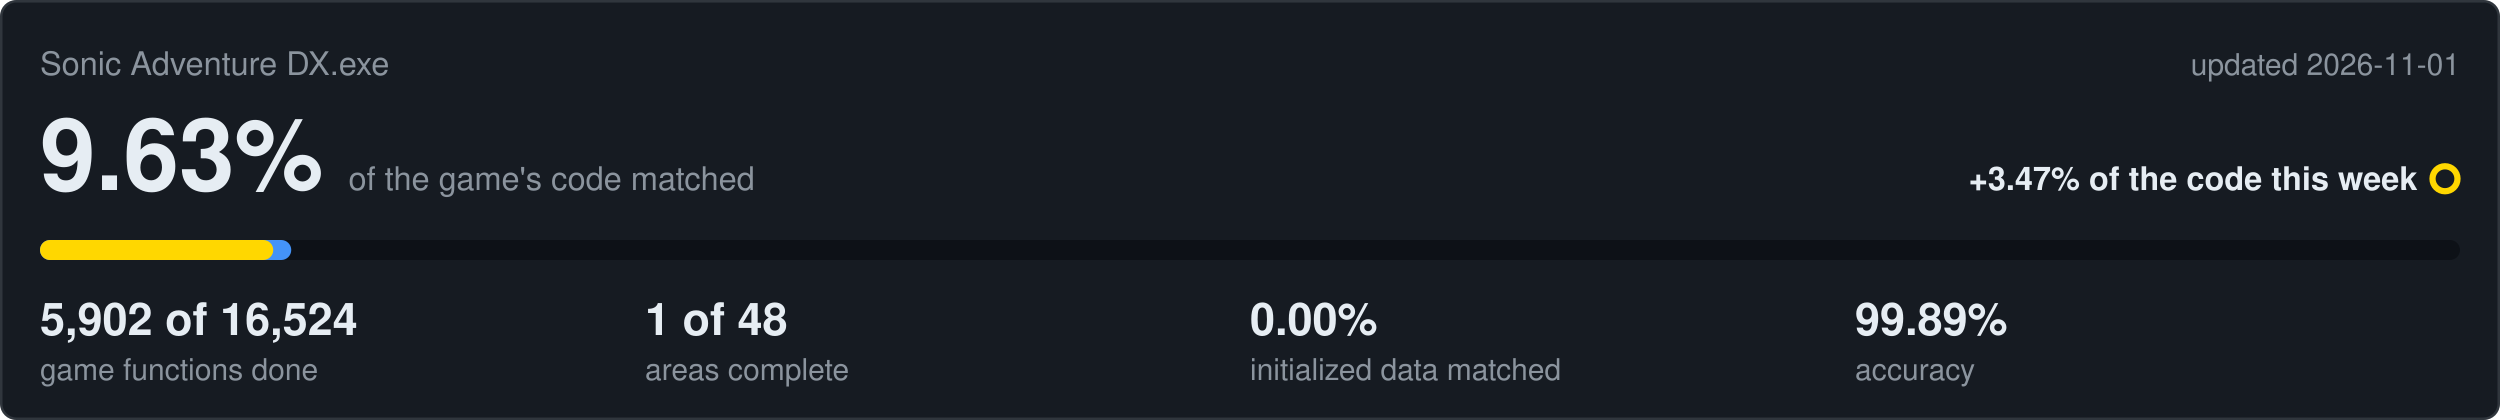
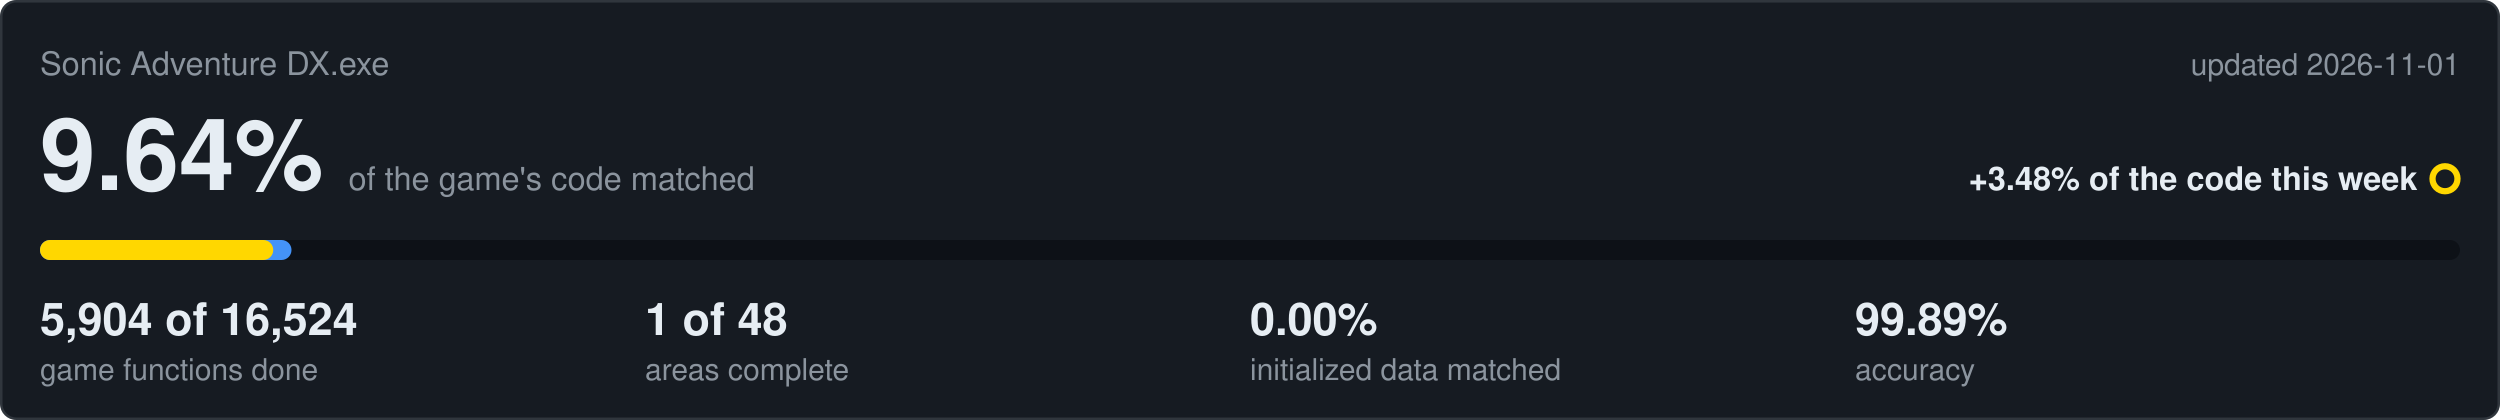
<svg xmlns="http://www.w3.org/2000/svg" viewBox="0 0 1000 168" width="1000" height="168">
  <rect x="0.5" y="0.5" width="999" height="167" rx="6" fill="#161b22" stroke="#30363d" />
  <text x="16" y="30" font-family="Segoe UI,Helvetica,Arial,sans-serif" font-size="13" fill="#8b949e">Sonic Adventure DX.exe</text>
  <text x="984" y="30" text-anchor="end" font-family="Segoe UI,Helvetica,Arial,sans-serif" font-size="12" fill="#8b949e">updated 2026-11-01</text>
-   <text x="16" y="76" font-family="Segoe UI,Helvetica,Arial,sans-serif" font-size="40" font-weight="600" fill="#e6edf3">9.63%<tspan dx="10" font-size="13" font-weight="400" fill="#8b949e">of the game's code matched</tspan>
+   <text x="16" y="76" font-family="Segoe UI,Helvetica,Arial,sans-serif" font-size="40" font-weight="600" fill="#e6edf3">9.64%<tspan dx="10" font-size="13" font-weight="400" fill="#8b949e">of the game's code matched</tspan>
  </text>
-   <text x="967" y="76" text-anchor="end" font-family="Segoe UI,Helvetica,Arial,sans-serif" font-size="13" font-weight="600" fill="#e6edf3">+3.47% of the code this week</text>
+   <text x="967" y="76" text-anchor="end" font-family="Segoe UI,Helvetica,Arial,sans-serif" font-size="13" font-weight="600" fill="#e6edf3">+3.48% of the code this week</text>
  <circle cx="978" cy="71.5" r="5" fill="none" stroke="#ffd700" stroke-width="2.5" />
  <rect x="16" y="96" width="968" height="8" rx="4" fill="#0d1117" />
-   <rect x="16" y="96" width="100.5" height="8" rx="4" fill="#4493f8" />
+   <rect x="16" y="96" width="100.6" height="8" rx="4" fill="#4493f8" />
  <rect x="16" y="96" width="93.3" height="8" rx="4" fill="#ffd700" />
-   <text x="16" y="134" font-family="Segoe UI,Helvetica,Arial,sans-serif" font-size="18" font-weight="600" fill="#e6edf3">5,902 of 16,524</text>
+   <text x="16" y="134" font-family="Segoe UI,Helvetica,Arial,sans-serif" font-size="18" font-weight="600" fill="#e6edf3">5,904 of 16,524</text>
  <text x="16" y="152" font-family="Segoe UI,Helvetica,Arial,sans-serif" font-size="12" fill="#8b949e">game functions done</text>
  <text x="258" y="134" font-family="Segoe UI,Helvetica,Arial,sans-serif" font-size="18" font-weight="600" fill="#e6edf3">1 of 48</text>
  <text x="258" y="152" font-family="Segoe UI,Helvetica,Arial,sans-serif" font-size="12" fill="#8b949e">areas complete</text>
  <text x="500" y="134" font-family="Segoe UI,Helvetica,Arial,sans-serif" font-size="18" font-weight="600" fill="#e6edf3">0.00%</text>
  <text x="500" y="152" font-family="Segoe UI,Helvetica,Arial,sans-serif" font-size="12" fill="#8b949e">initialized data matched</text>
  <text x="742" y="134" font-family="Segoe UI,Helvetica,Arial,sans-serif" font-size="18" font-weight="600" fill="#e6edf3">99.89%</text>
  <text x="742" y="152" font-family="Segoe UI,Helvetica,Arial,sans-serif" font-size="12" fill="#8b949e">accuracy</text>
</svg>
